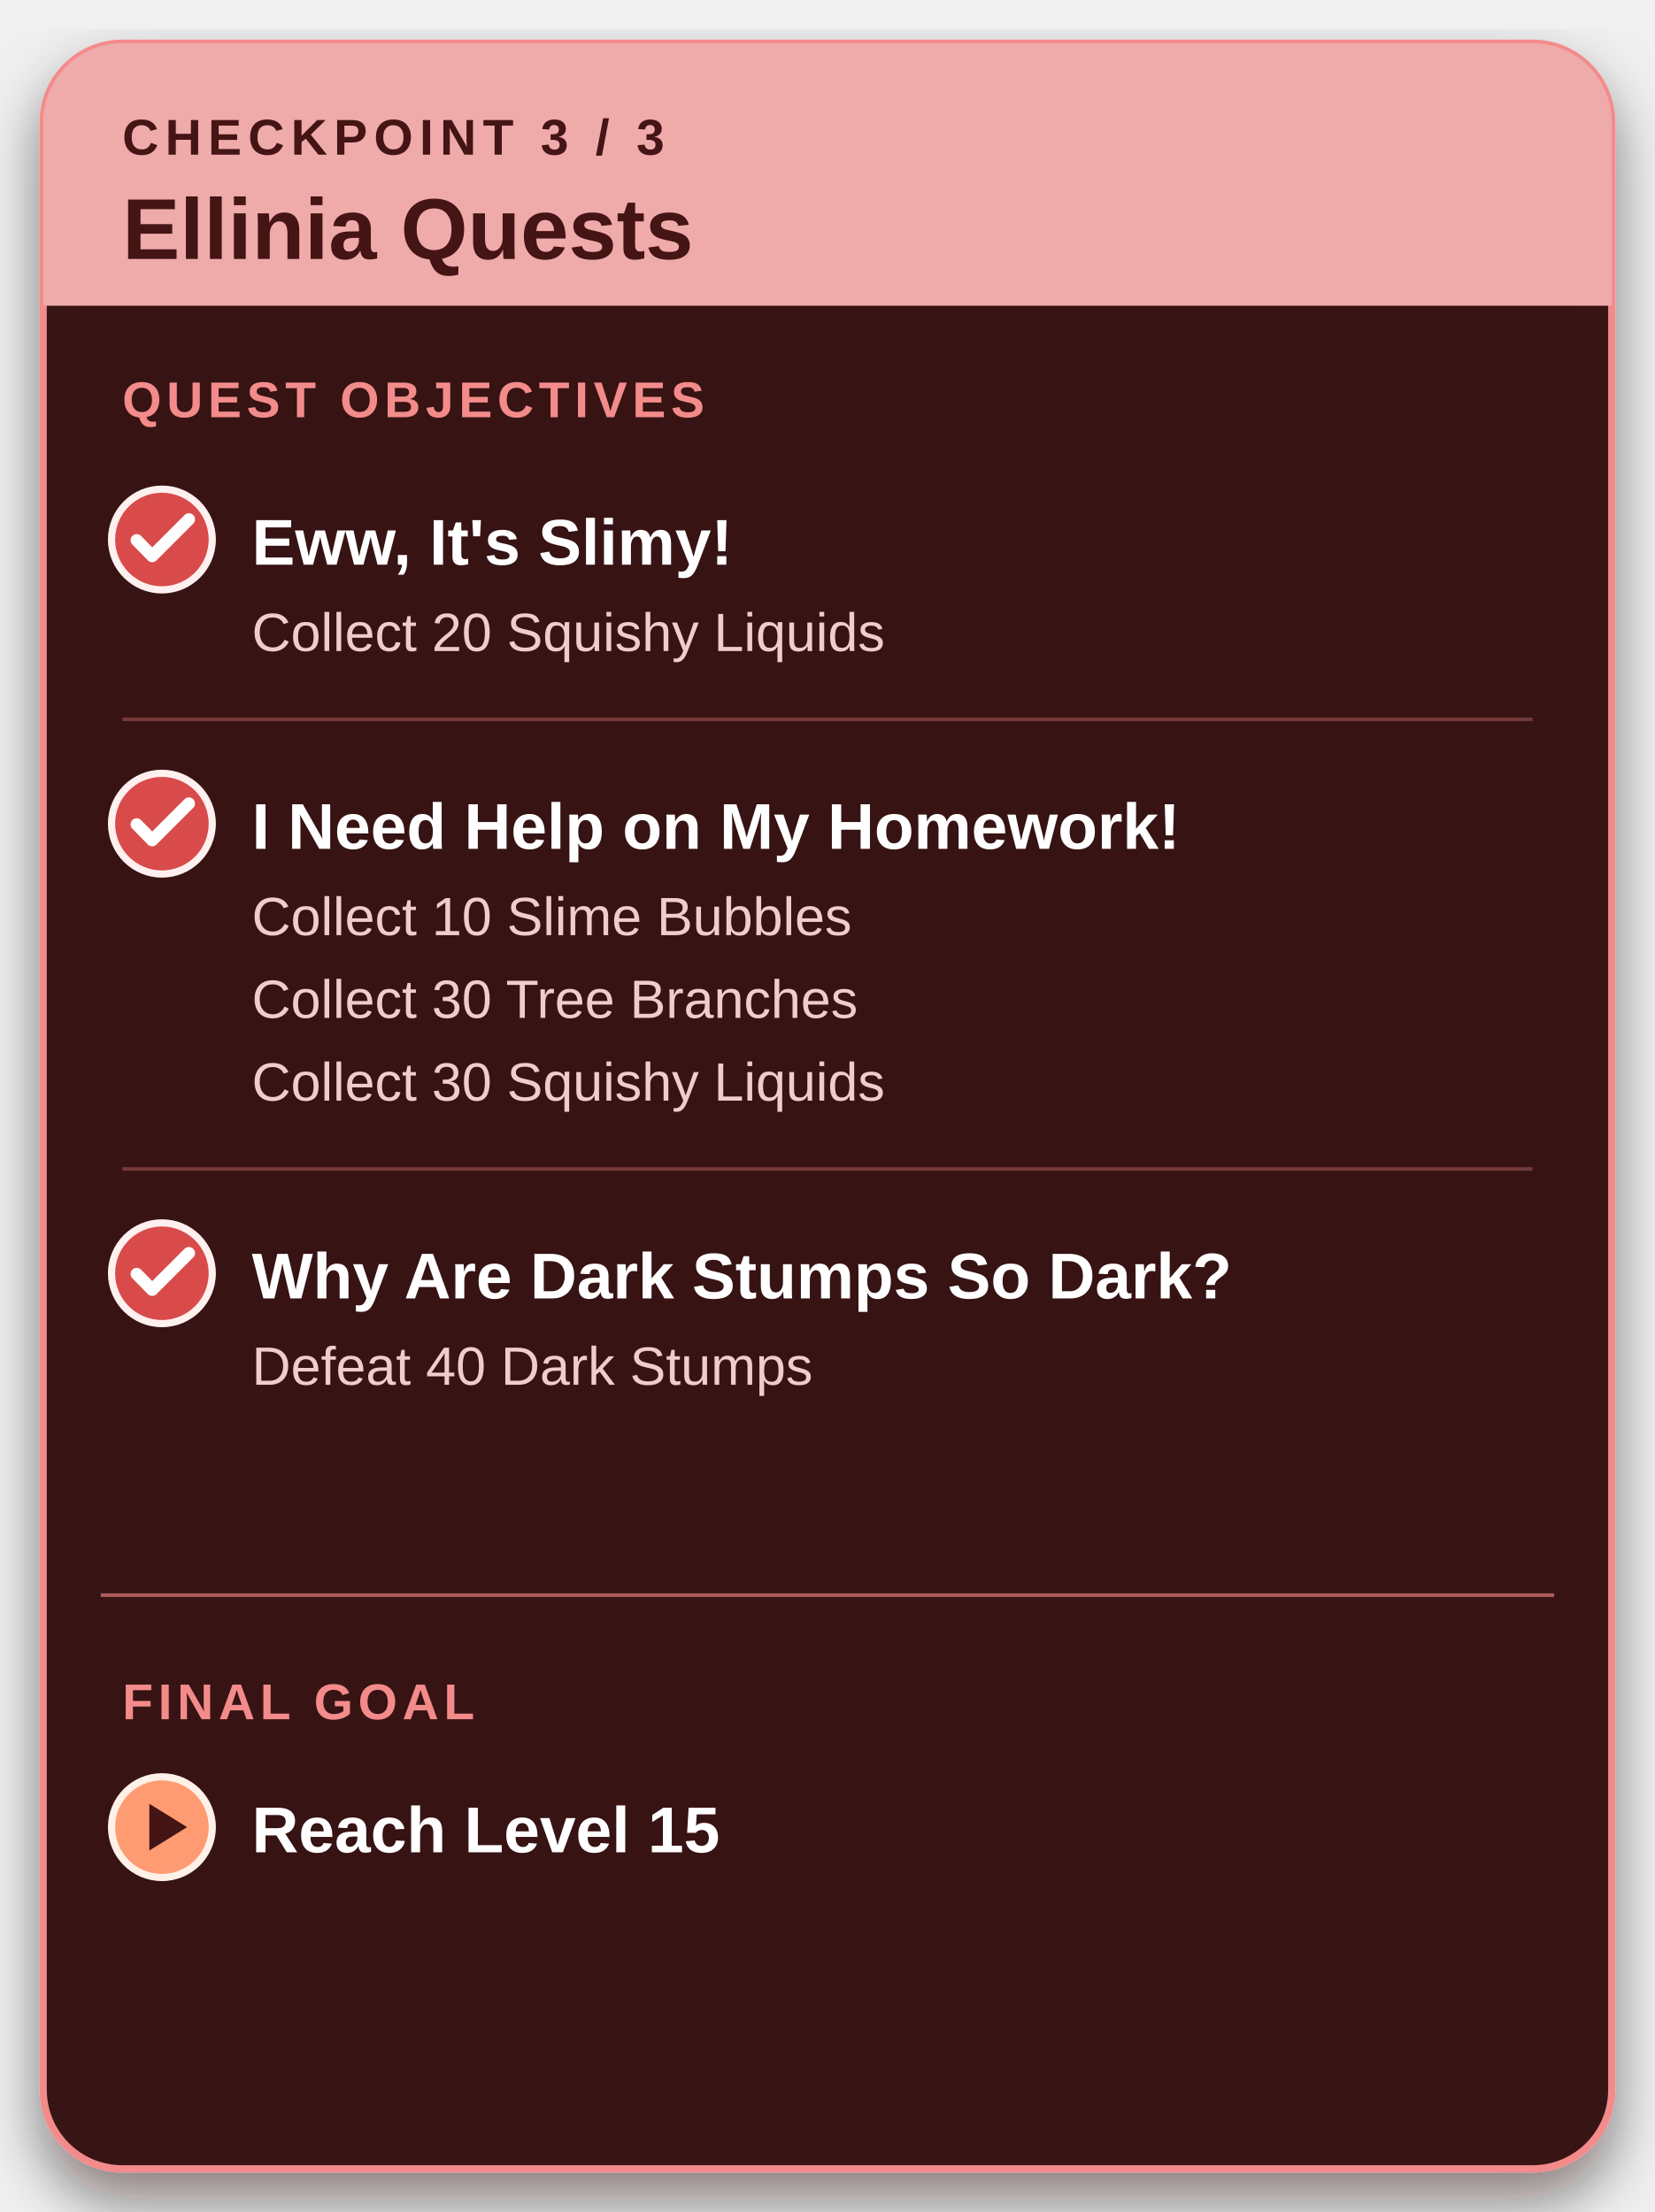
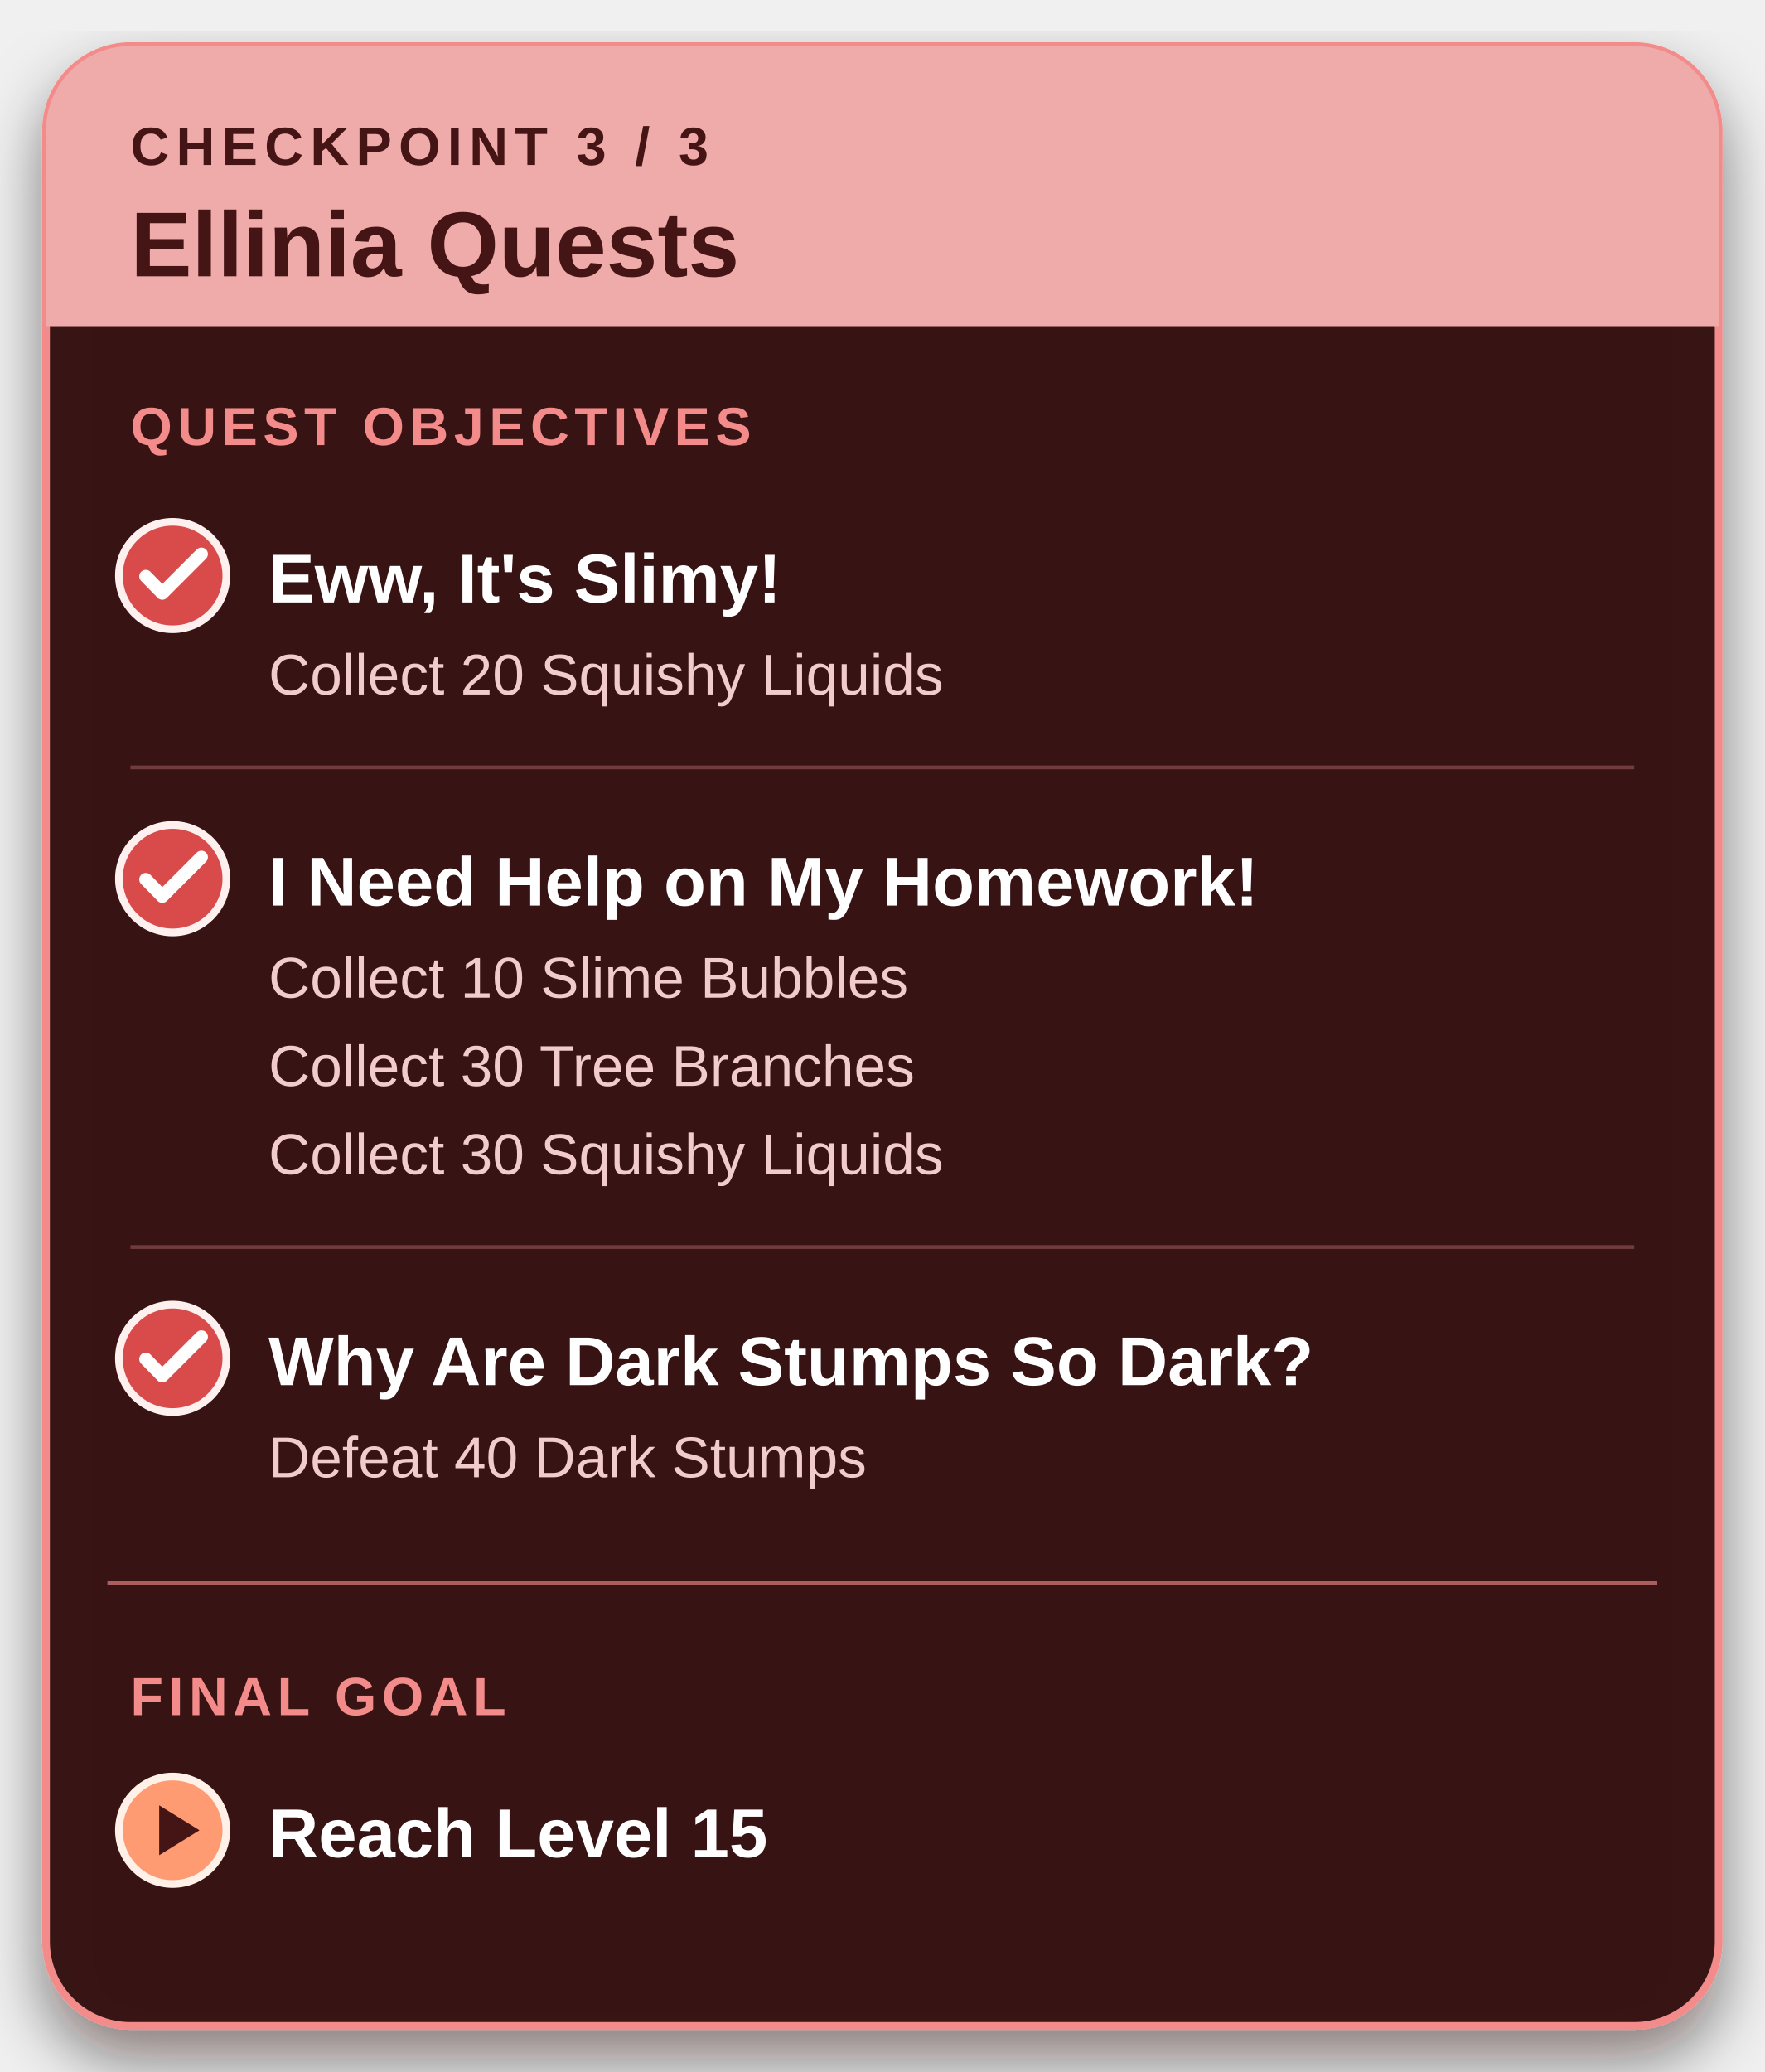
- <svg xmlns="http://www.w3.org/2000/svg" width="460" height="615" viewBox="0 0 460 615">
+ <svg xmlns="http://www.w3.org/2000/svg" width="460" height="540" viewBox="0 0 460 540">
  <defs>
    <filter id="shadow" x="-20%" y="-20%" width="140%" height="150%">
      <feDropShadow dx="0" dy="8" stdDeviation="8" flood-color="#160606" flood-opacity=".5" />
    </filter>
    <style>
      .sans{font-family:"Segoe UI",Arial,sans-serif}.label{font-size:14px;font-weight:800;letter-spacing:1.8px;fill:#451414}.title{font-size:24px;font-weight:800;fill:#451414}.section{font-size:14px;font-weight:800;letter-spacing:1.4px;fill:#f38b8b}.item{font-size:18px;font-weight:700;fill:#fff}.detail{font-size:15px;font-weight:500;fill:#f2cccc}.box{fill:#260c0c;stroke:#f38b8b;stroke-width:2}.rule{stroke:#814343;stroke-width:1;opacity:.8}
    </style>
  </defs>
-   <rect x="12" y="12" width="436" height="591" rx="22" fill="#341010" fill-opacity=".95" stroke="#f38b8b" stroke-width="2" filter="url(#shadow)" />
+   <rect x="12" y="12" width="436" height="516" rx="22" fill="#341010" fill-opacity=".95" stroke="#f38b8b" stroke-width="2" filter="url(#shadow)" />
  <path d="M34 12h392a22 22 0 0 1 22 22v51H12V34a22 22 0 0 1 22-22z" fill="#efaaaa" />
  <text class="sans label" x="34" y="43">CHECKPOINT 3 / 3</text>
  <text class="sans title" x="34" y="72">Ellinia Quests</text>
  <text class="sans section" x="34" y="116">QUEST OBJECTIVES</text>
  <rect class="box" x="34" y="139" width="22" height="22" rx="4" />
  <text class="sans item" x="70" y="157">Eww, It's Slimy!</text>
  <text class="sans detail" x="70" y="181">Collect 20 Squishy Liquids</text>
  <line class="rule" x1="34" y1="200" x2="426" y2="200" />
  <rect class="box" x="34" y="218" width="22" height="22" rx="4" />
  <text class="sans item" x="70" y="236">I Need Help on My Homework!</text>
  <text class="sans detail" x="70" y="260">Collect 10 Slime Bubbles</text>
  <text class="sans detail" x="70" y="283">Collect 30 Tree Branches</text>
  <text class="sans detail" x="70" y="306">Collect 30 Squishy Liquids</text>
  <line class="rule" x1="34" y1="325" x2="426" y2="325" />
  <rect class="box" x="34" y="343" width="22" height="22" rx="4" />
  <text class="sans item" x="70" y="361">Why Are Dark Stumps So Dark?</text>
  <text class="sans detail" x="70" y="385">Defeat 40 Dark Stumps</text>
-   <rect x="28" y="443" width="404" height="1" fill="#f38b8b" opacity=".62" />
-   <text class="sans section" x="34" y="478">FINAL GOAL</text>
-   <rect class="box" x="34" y="497" width="22" height="22" rx="4" />
-   <text class="sans item" x="70" y="515">Reach Level 15</text>
+   <rect x="28" y="412" width="404" height="1" fill="#f38b8b" opacity=".62" />
+   <text class="sans section" x="34" y="447">FINAL GOAL</text>
+   <rect class="box" x="34" y="466" width="22" height="22" rx="4" />
+   <text class="sans item" x="70" y="484">Reach Level 15</text>
  <g aria-label="completed" transform="translate(45 150)">
    <circle r="14" fill="#d94b4b" stroke="#fff0f0" stroke-width="2" />
    <path d="M-7 .2l4.3 4.4L7.5-5.6" fill="none" stroke="#fff" stroke-width="3.4" stroke-linecap="round" stroke-linejoin="round" />
  </g>
  <g aria-label="completed" transform="translate(45 229)">
    <circle r="14" fill="#d94b4b" stroke="#fff0f0" stroke-width="2" />
    <path d="M-7 .2l4.3 4.4L7.5-5.6" fill="none" stroke="#fff" stroke-width="3.4" stroke-linecap="round" stroke-linejoin="round" />
  </g>
  <g aria-label="completed" transform="translate(45 354)">
    <circle r="14" fill="#d94b4b" stroke="#fff0f0" stroke-width="2" />
    <path d="M-7 .2l4.3 4.4L7.5-5.6" fill="none" stroke="#fff" stroke-width="3.4" stroke-linecap="round" stroke-linejoin="round" />
  </g>
-   <g aria-label="current objective" transform="translate(45 508)">
+   <g aria-label="current objective" transform="translate(45 477)">
    <circle r="14" fill="#ff9b72" stroke="#fff1e8" stroke-width="2" />
    <path d="M-3.5-6.5L7 0-3.5 6.5z" fill="#451414" />
  </g>
</svg>
